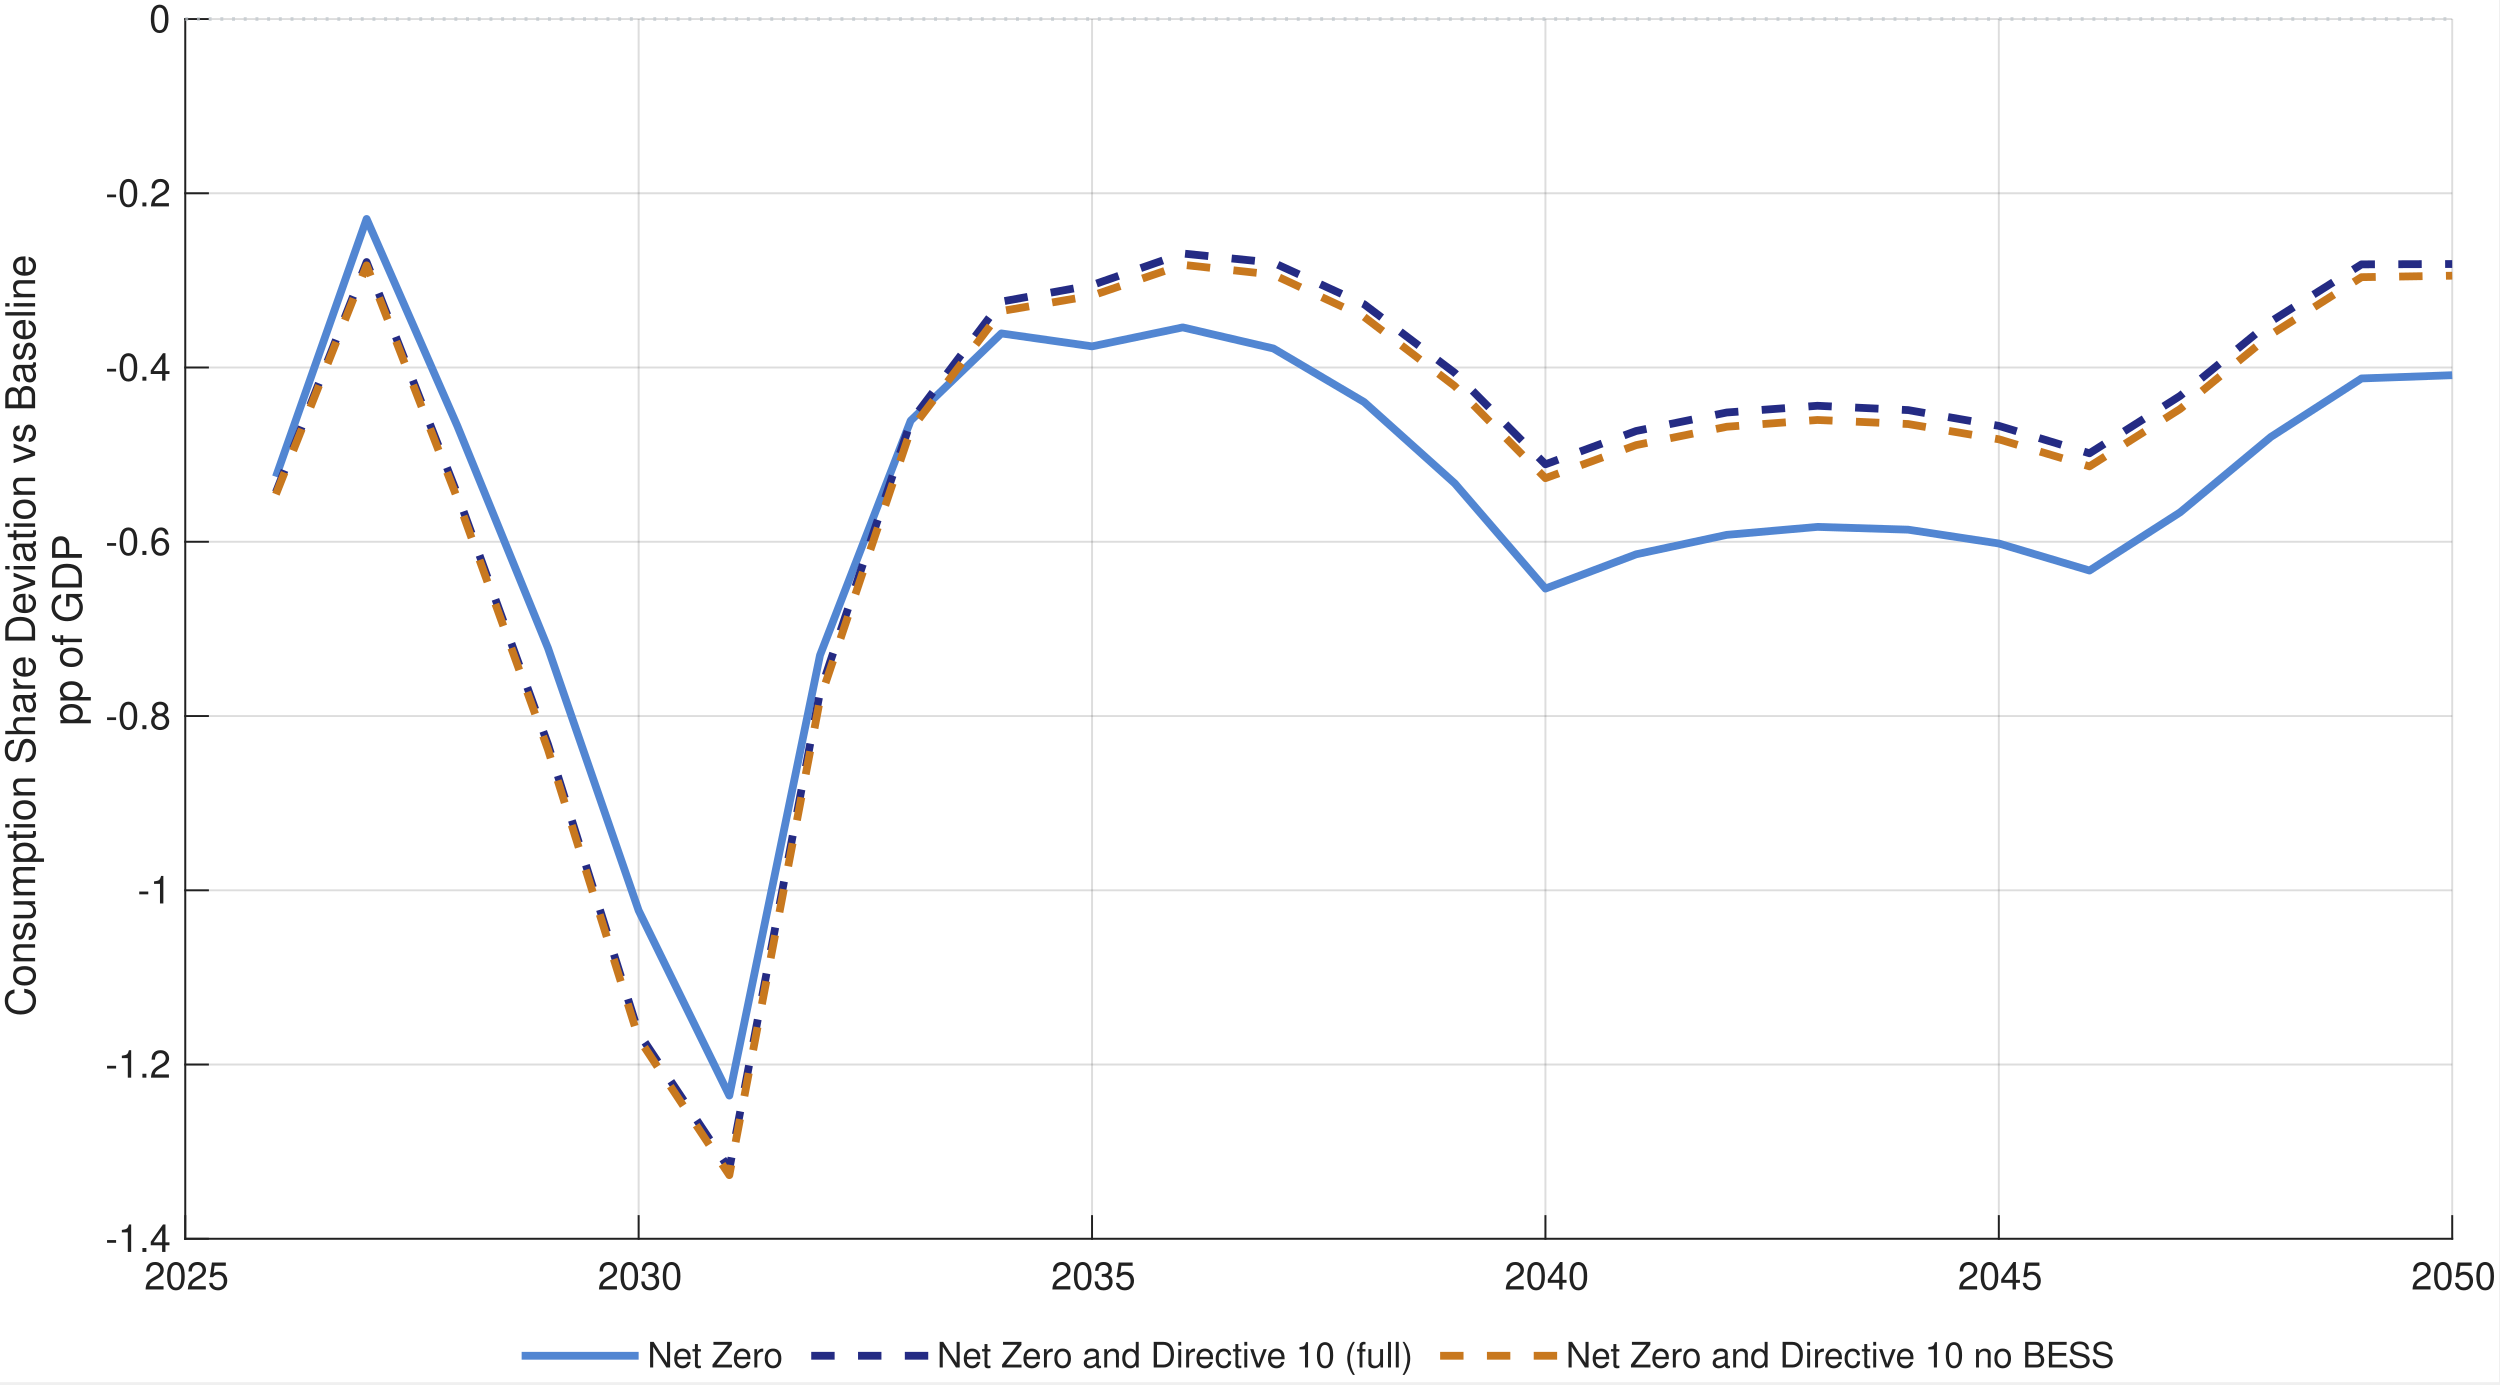
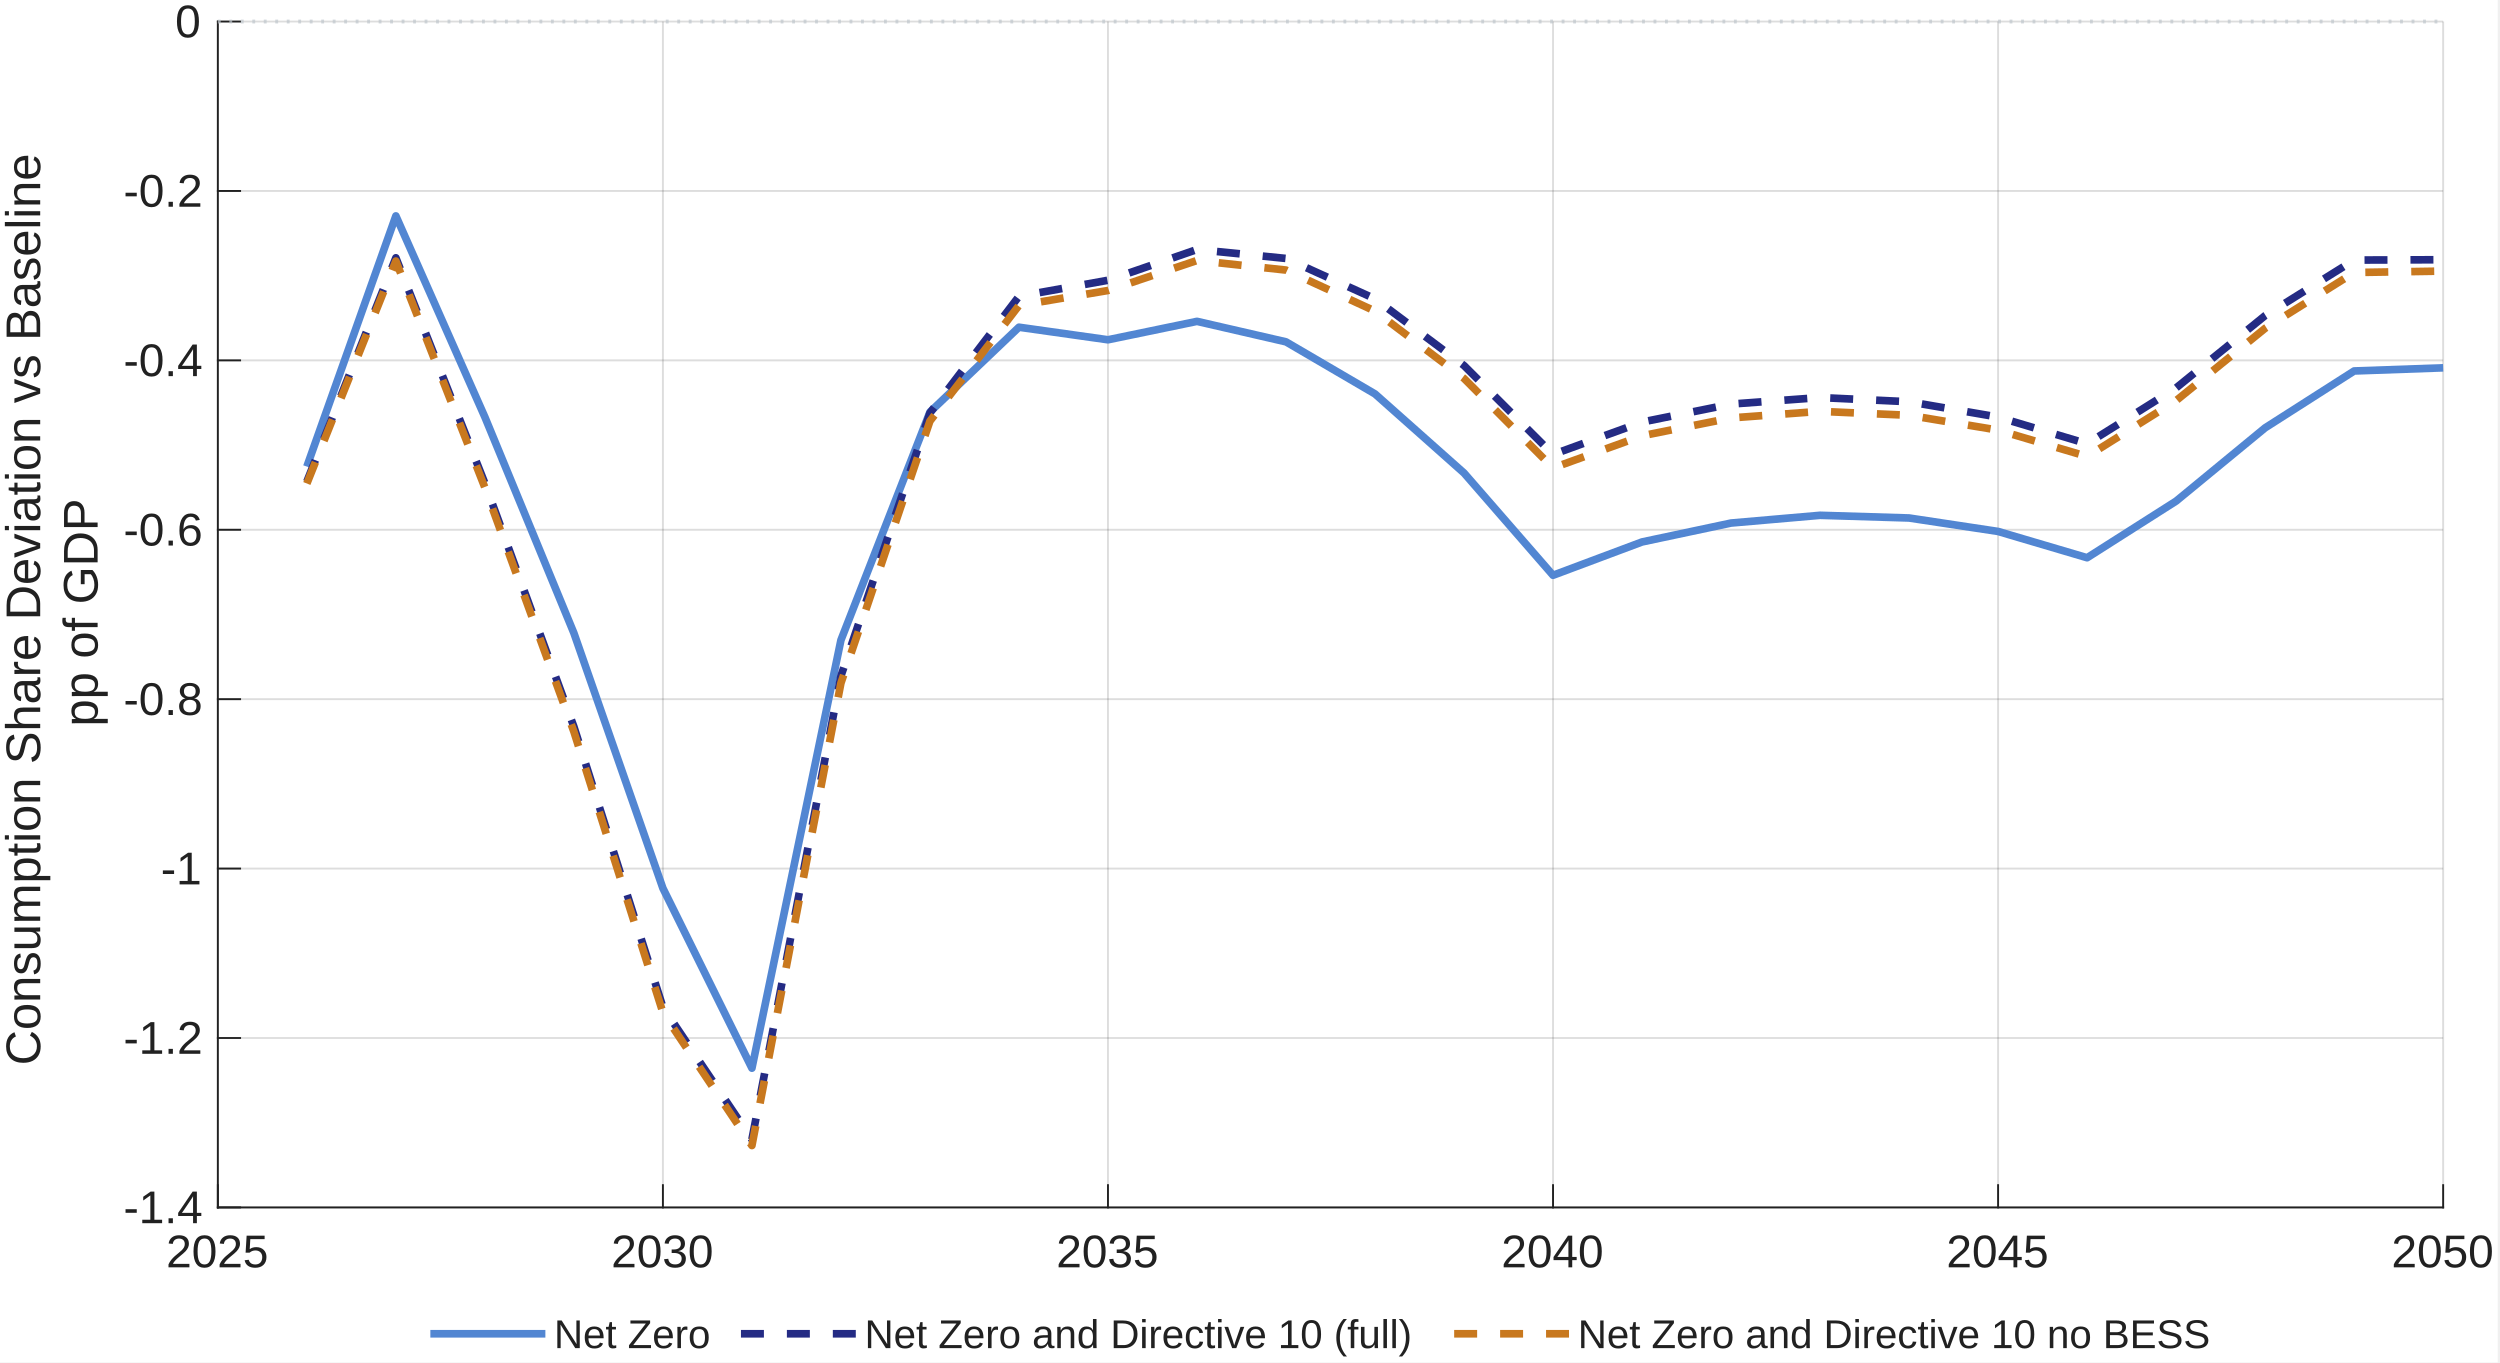
- <svg xmlns="http://www.w3.org/2000/svg" width="226.131mm" height="125.236mm" viewBox="0 0 641 355" version="1.2" baseProfile="tiny">
+ <svg xmlns="http://www.w3.org/2000/svg" width="230.364mm" height="125.589mm" viewBox="0 0 653 356" version="1.2" baseProfile="tiny">
  <defs>
</defs>
  <g fill="none" stroke="black" stroke-width="1" fill-rule="evenodd" stroke-linecap="square" stroke-linejoin="bevel">
-     <g fill="#ffffff" fill-opacity="1" stroke="none" transform="matrix(0.75,0,0,0.75,-50.001,-23.625)" font-family="MS Shell Dlg 2" font-size="8.25" font-weight="400" font-style="normal">
-       <path vector-effect="none" fill-rule="evenodd" d="M65,30 L921,30 L921,504 L65,504 L65,30" />
+     <g fill="#ffffff" fill-opacity="1" stroke="none" transform="matrix(0.75,0,0,0.75,-40.5988,-22.875)" font-family="MS Shell Dlg 2" font-size="8.25" font-weight="400" font-style="normal">
+       <path vector-effect="none" fill-rule="evenodd" d="M53,29 L924,29 L924,505 L53,505 L53,29" />
    </g>
-     <g fill="#ffffff" fill-opacity="1" stroke="none" transform="matrix(7.5e-05,0,0,7.5e-05,-50.001,-23.625)" font-family="MS Shell Dlg 2" font-size="8.25" font-weight="400" font-style="normal">
-       <path vector-effect="none" fill-rule="evenodd" d="M1.3e+06,380000 L1.3e+06,4.55e+06 L9.05e+06,4.55e+06 L9.05e+06,380000 L1.3e+06,380000" />
+     <g fill="#ffffff" fill-opacity="1" stroke="none" transform="matrix(7.5e-05,0,0,7.5e-05,-40.5988,-22.875)" font-family="MS Shell Dlg 2" font-size="8.25" font-weight="400" font-style="normal">
+       <path vector-effect="none" fill-rule="evenodd" d="M1.3e+06,380000 L1.3e+06,4.51e+06 L9.05e+06,4.51e+06 L9.05e+06,380000 L1.3e+06,380000" />
    </g>
-     <g fill="#212121" fill-opacity="0.149" stroke="#212121" stroke-opacity="0.149" stroke-width="0.667" stroke-linecap="butt" stroke-linejoin="round" transform="matrix(0.75,0,0,0.75,-50.001,-23.625)" font-family="MS Shell Dlg 2" font-size="8.25" font-weight="400" font-style="normal">
-       <polyline fill="none" vector-effect="none" points="130,38 130,455 " />
-       <polyline fill="none" vector-effect="none" points="285,38 285,455 " />
-       <polyline fill="none" vector-effect="none" points="440,38 440,455 " />
-       <polyline fill="none" vector-effect="none" points="595,38 595,455 " />
-       <polyline fill="none" vector-effect="none" points="750,38 750,455 " />
-       <polyline fill="none" vector-effect="none" points="905,38 905,455 " />
-       <polyline fill="none" vector-effect="none" points="130,455 905,455 " />
-       <polyline fill="none" vector-effect="none" points="130,395.429 905,395.429 " />
-       <polyline fill="none" vector-effect="none" points="130,335.857 905,335.857 " />
-       <polyline fill="none" vector-effect="none" points="130,276.286 905,276.286 " />
-       <polyline fill="none" vector-effect="none" points="130,216.714 905,216.714 " />
-       <polyline fill="none" vector-effect="none" points="130,157.143 905,157.143 " />
-       <polyline fill="none" vector-effect="none" points="130,97.571 905,97.571 " />
+     <g fill="#212121" fill-opacity="0.149" stroke="#212121" stroke-opacity="0.149" stroke-width="0.667" stroke-linecap="butt" stroke-linejoin="round" transform="matrix(0.75,0,0,0.75,-40.5988,-22.875)" font-family="MS Shell Dlg 2" font-size="8.25" font-weight="400" font-style="normal">
+       <polyline fill="none" vector-effect="none" points="130,38 130,451 " />
+       <polyline fill="none" vector-effect="none" points="285,38 285,451 " />
+       <polyline fill="none" vector-effect="none" points="440,38 440,451 " />
+       <polyline fill="none" vector-effect="none" points="595,38 595,451 " />
+       <polyline fill="none" vector-effect="none" points="750,38 750,451 " />
+       <polyline fill="none" vector-effect="none" points="905,38 905,451 " />
+       <polyline fill="none" vector-effect="none" points="130,451 905,451 " />
+       <polyline fill="none" vector-effect="none" points="130,392 905,392 " />
+       <polyline fill="none" vector-effect="none" points="130,333 905,333 " />
+       <polyline fill="none" vector-effect="none" points="130,274 905,274 " />
+       <polyline fill="none" vector-effect="none" points="130,215 905,215 " />
+       <polyline fill="none" vector-effect="none" points="130,156 905,156 " />
+       <polyline fill="none" vector-effect="none" points="130,97 905,97 " />
      <polyline fill="none" vector-effect="none" points="130,38 905,38 " />
    </g>
-     <g fill="#212121" fill-opacity="1" stroke="#212121" stroke-opacity="1" stroke-width="0.667" stroke-linecap="square" stroke-linejoin="round" transform="matrix(0.75,0,0,0.75,-50.001,-23.625)" font-family="MS Shell Dlg 2" font-size="8.25" font-weight="400" font-style="normal">
-       <polyline fill="none" vector-effect="none" points="130,455 905,455 " />
-       <polyline fill="none" vector-effect="none" points="130,455 130,447.25 " />
-       <polyline fill="none" vector-effect="none" points="285,455 285,447.25 " />
-       <polyline fill="none" vector-effect="none" points="440,455 440,447.25 " />
-       <polyline fill="none" vector-effect="none" points="595,455 595,447.25 " />
-       <polyline fill="none" vector-effect="none" points="750,455 750,447.25 " />
-       <polyline fill="none" vector-effect="none" points="905,455 905,447.25 " />
+     <g fill="#212121" fill-opacity="1" stroke="#212121" stroke-opacity="1" stroke-width="0.667" stroke-linecap="square" stroke-linejoin="round" transform="matrix(0.75,0,0,0.75,-40.5988,-22.875)" font-family="MS Shell Dlg 2" font-size="8.25" font-weight="400" font-style="normal">
+       <polyline fill="none" vector-effect="none" points="130,451 905,451 " />
+       <polyline fill="none" vector-effect="none" points="130,451 130,443.25 " />
+       <polyline fill="none" vector-effect="none" points="285,451 285,443.25 " />
+       <polyline fill="none" vector-effect="none" points="440,451 440,443.25 " />
+       <polyline fill="none" vector-effect="none" points="595,451 595,443.25 " />
+       <polyline fill="none" vector-effect="none" points="750,451 750,443.25 " />
+       <polyline fill="none" vector-effect="none" points="905,451 905,443.25 " />
    </g>
-     <g fill="#212121" fill-opacity="1" stroke="#212121" stroke-opacity="1" stroke-width="1" stroke-linecap="square" stroke-linejoin="bevel" transform="matrix(0.75,0,0,0.75,36.999,330.625)" font-family="Helvetica" font-size="13" font-weight="400" font-style="normal">
-       <text fill="#212121" fill-opacity="1" stroke="none" xml:space="preserve" x="0" y="0" font-family="Helvetica" font-size="13" font-weight="400" font-style="normal">2025</text>
+     <g fill="#212121" fill-opacity="1" stroke="#212121" stroke-opacity="1" stroke-width="1" stroke-linecap="square" stroke-linejoin="bevel" transform="matrix(0.75,0,0,0.75,43.4012,331.025)" font-family="Arial" font-size="16" font-weight="400" font-style="normal">
+       <text fill="#212121" fill-opacity="1" stroke="none" xml:space="preserve" x="0" y="0" font-family="Arial" font-size="16" font-weight="400" font-style="normal">2025</text>
    </g>
-     <g fill="#212121" fill-opacity="1" stroke="#212121" stroke-opacity="1" stroke-width="1" stroke-linecap="square" stroke-linejoin="bevel" transform="matrix(0.75,0,0,0.75,153.249,330.625)" font-family="Helvetica" font-size="13" font-weight="400" font-style="normal">
-       <text fill="#212121" fill-opacity="1" stroke="none" xml:space="preserve" x="0" y="0" font-family="Helvetica" font-size="13" font-weight="400" font-style="normal">2030</text>
+     <g fill="#212121" fill-opacity="1" stroke="#212121" stroke-opacity="1" stroke-width="1" stroke-linecap="square" stroke-linejoin="bevel" transform="matrix(0.75,0,0,0.75,159.651,331.025)" font-family="Arial" font-size="16" font-weight="400" font-style="normal">
+       <text fill="#212121" fill-opacity="1" stroke="none" xml:space="preserve" x="0" y="0" font-family="Arial" font-size="16" font-weight="400" font-style="normal">2030</text>
    </g>
-     <g fill="#212121" fill-opacity="1" stroke="#212121" stroke-opacity="1" stroke-width="1" stroke-linecap="square" stroke-linejoin="bevel" transform="matrix(0.75,0,0,0.75,269.499,330.625)" font-family="Helvetica" font-size="13" font-weight="400" font-style="normal">
-       <text fill="#212121" fill-opacity="1" stroke="none" xml:space="preserve" x="0" y="0" font-family="Helvetica" font-size="13" font-weight="400" font-style="normal">2035</text>
+     <g fill="#212121" fill-opacity="1" stroke="#212121" stroke-opacity="1" stroke-width="1" stroke-linecap="square" stroke-linejoin="bevel" transform="matrix(0.75,0,0,0.75,275.901,331.025)" font-family="Arial" font-size="16" font-weight="400" font-style="normal">
+       <text fill="#212121" fill-opacity="1" stroke="none" xml:space="preserve" x="0" y="0" font-family="Arial" font-size="16" font-weight="400" font-style="normal">2035</text>
    </g>
-     <g fill="#212121" fill-opacity="1" stroke="#212121" stroke-opacity="1" stroke-width="1" stroke-linecap="square" stroke-linejoin="bevel" transform="matrix(0.75,0,0,0.75,385.749,330.625)" font-family="Helvetica" font-size="13" font-weight="400" font-style="normal">
-       <text fill="#212121" fill-opacity="1" stroke="none" xml:space="preserve" x="0" y="0" font-family="Helvetica" font-size="13" font-weight="400" font-style="normal">2040</text>
+     <g fill="#212121" fill-opacity="1" stroke="#212121" stroke-opacity="1" stroke-width="1" stroke-linecap="square" stroke-linejoin="bevel" transform="matrix(0.75,0,0,0.75,392.151,331.025)" font-family="Arial" font-size="16" font-weight="400" font-style="normal">
+       <text fill="#212121" fill-opacity="1" stroke="none" xml:space="preserve" x="0" y="0" font-family="Arial" font-size="16" font-weight="400" font-style="normal">2040</text>
    </g>
-     <g fill="#212121" fill-opacity="1" stroke="#212121" stroke-opacity="1" stroke-width="1" stroke-linecap="square" stroke-linejoin="bevel" transform="matrix(0.75,0,0,0.75,501.999,330.625)" font-family="Helvetica" font-size="13" font-weight="400" font-style="normal">
-       <text fill="#212121" fill-opacity="1" stroke="none" xml:space="preserve" x="0" y="0" font-family="Helvetica" font-size="13" font-weight="400" font-style="normal">2045</text>
+     <g fill="#212121" fill-opacity="1" stroke="#212121" stroke-opacity="1" stroke-width="1" stroke-linecap="square" stroke-linejoin="bevel" transform="matrix(0.75,0,0,0.75,508.401,331.025)" font-family="Arial" font-size="16" font-weight="400" font-style="normal">
+       <text fill="#212121" fill-opacity="1" stroke="none" xml:space="preserve" x="0" y="0" font-family="Arial" font-size="16" font-weight="400" font-style="normal">2045</text>
    </g>
-     <g fill="#212121" fill-opacity="1" stroke="#212121" stroke-opacity="1" stroke-width="1" stroke-linecap="square" stroke-linejoin="bevel" transform="matrix(0.75,0,0,0.75,618.249,330.625)" font-family="Helvetica" font-size="13" font-weight="400" font-style="normal">
-       <text fill="#212121" fill-opacity="1" stroke="none" xml:space="preserve" x="0" y="0" font-family="Helvetica" font-size="13" font-weight="400" font-style="normal">2050</text>
+     <g fill="#212121" fill-opacity="1" stroke="#212121" stroke-opacity="1" stroke-width="1" stroke-linecap="square" stroke-linejoin="bevel" transform="matrix(0.75,0,0,0.75,624.651,331.025)" font-family="Arial" font-size="16" font-weight="400" font-style="normal">
+       <text fill="#212121" fill-opacity="1" stroke="none" xml:space="preserve" x="0" y="0" font-family="Arial" font-size="16" font-weight="400" font-style="normal">2050</text>
    </g>
-     <g fill="#212121" fill-opacity="1" stroke="#212121" stroke-opacity="1" stroke-width="1" stroke-linecap="square" stroke-linejoin="bevel" transform="matrix(0,-0.75,0.75,0,9.00001,260.625)" font-family="Helvetica" font-size="14" font-weight="400" font-style="normal">
-       <text fill="#212121" fill-opacity="1" stroke="none" xml:space="preserve" x="0" y="0" font-family="Helvetica" font-size="14" font-weight="400" font-style="normal">Consumption Share Deviation vs Baseline</text>
+     <g fill="#212121" fill-opacity="1" stroke="#212121" stroke-opacity="1" stroke-width="1" stroke-linecap="square" stroke-linejoin="bevel" transform="matrix(0,-0.75,0.75,0,10.5,278.25)" font-family="Arial" font-size="17" font-weight="400" font-style="normal">
+       <text fill="#212121" fill-opacity="1" stroke="none" xml:space="preserve" x="0" y="0" font-family="Arial" font-size="17" font-weight="400" font-style="normal">Consumption Share Deviation vs Baseline</text>
    </g>
-     <g fill="#212121" fill-opacity="1" stroke="#212121" stroke-opacity="1" stroke-width="1" stroke-linecap="square" stroke-linejoin="bevel" transform="matrix(0,-0.75,0.75,0,21,186)" font-family="Helvetica" font-size="14" font-weight="400" font-style="normal">
-       <text fill="#212121" fill-opacity="1" stroke="none" xml:space="preserve" x="0" y="0" font-family="Helvetica" font-size="14" font-weight="400" font-style="normal">pp of GDP</text>
+     <g fill="#212121" fill-opacity="1" stroke="#212121" stroke-opacity="1" stroke-width="1" stroke-linecap="square" stroke-linejoin="bevel" transform="matrix(0,-0.75,0.75,0,25.5,189.75)" font-family="Arial" font-size="17" font-weight="400" font-style="normal">
+       <text fill="#212121" fill-opacity="1" stroke="none" xml:space="preserve" x="0" y="0" font-family="Arial" font-size="17" font-weight="400" font-style="normal">pp of GDP</text>
    </g>
-     <g fill="#212121" fill-opacity="1" stroke="#212121" stroke-opacity="1" stroke-width="0.667" stroke-linecap="square" stroke-linejoin="round" transform="matrix(0.75,0,0,0.75,-50.001,-23.625)" font-family="Helvetica" font-size="14" font-weight="400" font-style="normal">
-       <polyline fill="none" vector-effect="none" points="130,455 130,38 " />
-       <polyline fill="none" vector-effect="none" points="130,455 137.75,455 " />
-       <polyline fill="none" vector-effect="none" points="130,395.429 137.75,395.429 " />
-       <polyline fill="none" vector-effect="none" points="130,335.857 137.75,335.857 " />
-       <polyline fill="none" vector-effect="none" points="130,276.286 137.75,276.286 " />
-       <polyline fill="none" vector-effect="none" points="130,216.714 137.75,216.714 " />
-       <polyline fill="none" vector-effect="none" points="130,157.143 137.75,157.143 " />
-       <polyline fill="none" vector-effect="none" points="130,97.571 137.75,97.571 " />
+     <g fill="#212121" fill-opacity="1" stroke="#212121" stroke-opacity="1" stroke-width="0.667" stroke-linecap="square" stroke-linejoin="round" transform="matrix(0.75,0,0,0.75,-40.5988,-22.875)" font-family="Arial" font-size="17" font-weight="400" font-style="normal">
+       <polyline fill="none" vector-effect="none" points="130,451 130,38 " />
+       <polyline fill="none" vector-effect="none" points="130,451 137.75,451 " />
+       <polyline fill="none" vector-effect="none" points="130,392 137.75,392 " />
+       <polyline fill="none" vector-effect="none" points="130,333 137.75,333 " />
+       <polyline fill="none" vector-effect="none" points="130,274 137.75,274 " />
+       <polyline fill="none" vector-effect="none" points="130,215 137.75,215 " />
+       <polyline fill="none" vector-effect="none" points="130,156 137.75,156 " />
+       <polyline fill="none" vector-effect="none" points="130,97 137.75,97 " />
      <polyline fill="none" vector-effect="none" points="130,38 137.75,38 " />
    </g>
-     <g fill="#212121" fill-opacity="1" stroke="#212121" stroke-opacity="1" stroke-width="1" stroke-linecap="square" stroke-linejoin="bevel" transform="matrix(0.75,0,0,0.75,27.0001,321)" font-family="Helvetica" font-size="13" font-weight="400" font-style="normal">
-       <text fill="#212121" fill-opacity="1" stroke="none" xml:space="preserve" x="0" y="0" font-family="Helvetica" font-size="13" font-weight="400" font-style="normal">-1.4</text>
+     <g fill="#212121" fill-opacity="1" stroke="#212121" stroke-opacity="1" stroke-width="1" stroke-linecap="square" stroke-linejoin="bevel" transform="matrix(0.75,0,0,0.75,32.2521,319.5)" font-family="Arial" font-size="16" font-weight="400" font-style="normal">
+       <text fill="#212121" fill-opacity="1" stroke="none" xml:space="preserve" x="0" y="0" font-family="Arial" font-size="16" font-weight="400" font-style="normal">-1.4</text>
    </g>
-     <g fill="#212121" fill-opacity="1" stroke="#212121" stroke-opacity="1" stroke-width="1" stroke-linecap="square" stroke-linejoin="bevel" transform="matrix(0.75,0,0,0.75,27.0001,276.321)" font-family="Helvetica" font-size="13" font-weight="400" font-style="normal">
-       <text fill="#212121" fill-opacity="1" stroke="none" xml:space="preserve" x="0" y="0" font-family="Helvetica" font-size="13" font-weight="400" font-style="normal">-1.2</text>
+     <g fill="#212121" fill-opacity="1" stroke="#212121" stroke-opacity="1" stroke-width="1" stroke-linecap="square" stroke-linejoin="bevel" transform="matrix(0.75,0,0,0.75,32.2521,275.25)" font-family="Arial" font-size="16" font-weight="400" font-style="normal">
+       <text fill="#212121" fill-opacity="1" stroke="none" xml:space="preserve" x="0" y="0" font-family="Arial" font-size="16" font-weight="400" font-style="normal">-1.2</text>
    </g>
-     <g fill="#212121" fill-opacity="1" stroke="#212121" stroke-opacity="1" stroke-width="1" stroke-linecap="square" stroke-linejoin="bevel" transform="matrix(0.75,0,0,0.75,35.2501,231.643)" font-family="Helvetica" font-size="13" font-weight="400" font-style="normal">
-       <text fill="#212121" fill-opacity="1" stroke="none" xml:space="preserve" x="0" y="0" font-family="Helvetica" font-size="13" font-weight="400" font-style="normal">-1</text>
+     <g fill="#212121" fill-opacity="1" stroke="#212121" stroke-opacity="1" stroke-width="1" stroke-linecap="square" stroke-linejoin="bevel" transform="matrix(0.75,0,0,0.75,42.0021,231)" font-family="Arial" font-size="16" font-weight="400" font-style="normal">
+       <text fill="#212121" fill-opacity="1" stroke="none" xml:space="preserve" x="0" y="0" font-family="Arial" font-size="16" font-weight="400" font-style="normal">-1</text>
    </g>
-     <g fill="#212121" fill-opacity="1" stroke="#212121" stroke-opacity="1" stroke-width="1" stroke-linecap="square" stroke-linejoin="bevel" transform="matrix(0.75,0,0,0.75,27.0001,186.964)" font-family="Helvetica" font-size="13" font-weight="400" font-style="normal">
-       <text fill="#212121" fill-opacity="1" stroke="none" xml:space="preserve" x="0" y="0" font-family="Helvetica" font-size="13" font-weight="400" font-style="normal">-0.8</text>
+     <g fill="#212121" fill-opacity="1" stroke="#212121" stroke-opacity="1" stroke-width="1" stroke-linecap="square" stroke-linejoin="bevel" transform="matrix(0.75,0,0,0.75,32.2521,186.75)" font-family="Arial" font-size="16" font-weight="400" font-style="normal">
+       <text fill="#212121" fill-opacity="1" stroke="none" xml:space="preserve" x="0" y="0" font-family="Arial" font-size="16" font-weight="400" font-style="normal">-0.8</text>
    </g>
-     <g fill="#212121" fill-opacity="1" stroke="#212121" stroke-opacity="1" stroke-width="1" stroke-linecap="square" stroke-linejoin="bevel" transform="matrix(0.75,0,0,0.75,27.0001,142.286)" font-family="Helvetica" font-size="13" font-weight="400" font-style="normal">
-       <text fill="#212121" fill-opacity="1" stroke="none" xml:space="preserve" x="0" y="0" font-family="Helvetica" font-size="13" font-weight="400" font-style="normal">-0.6</text>
+     <g fill="#212121" fill-opacity="1" stroke="#212121" stroke-opacity="1" stroke-width="1" stroke-linecap="square" stroke-linejoin="bevel" transform="matrix(0.75,0,0,0.75,32.2521,142.5)" font-family="Arial" font-size="16" font-weight="400" font-style="normal">
+       <text fill="#212121" fill-opacity="1" stroke="none" xml:space="preserve" x="0" y="0" font-family="Arial" font-size="16" font-weight="400" font-style="normal">-0.6</text>
    </g>
-     <g fill="#212121" fill-opacity="1" stroke="#212121" stroke-opacity="1" stroke-width="1" stroke-linecap="square" stroke-linejoin="bevel" transform="matrix(0.75,0,0,0.75,27.0001,97.6071)" font-family="Helvetica" font-size="13" font-weight="400" font-style="normal">
-       <text fill="#212121" fill-opacity="1" stroke="none" xml:space="preserve" x="0" y="0" font-family="Helvetica" font-size="13" font-weight="400" font-style="normal">-0.4</text>
+     <g fill="#212121" fill-opacity="1" stroke="#212121" stroke-opacity="1" stroke-width="1" stroke-linecap="square" stroke-linejoin="bevel" transform="matrix(0.75,0,0,0.75,32.2521,98.25)" font-family="Arial" font-size="16" font-weight="400" font-style="normal">
+       <text fill="#212121" fill-opacity="1" stroke="none" xml:space="preserve" x="0" y="0" font-family="Arial" font-size="16" font-weight="400" font-style="normal">-0.4</text>
    </g>
-     <g fill="#212121" fill-opacity="1" stroke="#212121" stroke-opacity="1" stroke-width="1" stroke-linecap="square" stroke-linejoin="bevel" transform="matrix(0.75,0,0,0.75,27.0001,52.9286)" font-family="Helvetica" font-size="13" font-weight="400" font-style="normal">
-       <text fill="#212121" fill-opacity="1" stroke="none" xml:space="preserve" x="0" y="0" font-family="Helvetica" font-size="13" font-weight="400" font-style="normal">-0.2</text>
+     <g fill="#212121" fill-opacity="1" stroke="#212121" stroke-opacity="1" stroke-width="1" stroke-linecap="square" stroke-linejoin="bevel" transform="matrix(0.75,0,0,0.75,32.2521,54)" font-family="Arial" font-size="16" font-weight="400" font-style="normal">
+       <text fill="#212121" fill-opacity="1" stroke="none" xml:space="preserve" x="0" y="0" font-family="Arial" font-size="16" font-weight="400" font-style="normal">-0.2</text>
    </g>
-     <g fill="#212121" fill-opacity="1" stroke="#212121" stroke-opacity="1" stroke-width="1" stroke-linecap="square" stroke-linejoin="bevel" transform="matrix(0.75,0,0,0.75,38.2501,8.25)" font-family="Helvetica" font-size="13" font-weight="400" font-style="normal">
-       <text fill="#212121" fill-opacity="1" stroke="none" xml:space="preserve" x="0" y="0" font-family="Helvetica" font-size="13" font-weight="400" font-style="normal">0</text>
+     <g fill="#212121" fill-opacity="1" stroke="#212121" stroke-opacity="1" stroke-width="1" stroke-linecap="square" stroke-linejoin="bevel" transform="matrix(0.75,0,0,0.75,45.7521,9.75)" font-family="Arial" font-size="16" font-weight="400" font-style="normal">
+       <text fill="#212121" fill-opacity="1" stroke="none" xml:space="preserve" x="0" y="0" font-family="Arial" font-size="16" font-weight="400" font-style="normal">0</text>
    </g>
-     <g fill="none" stroke="#5286d2" stroke-opacity="1" stroke-width="2.667" stroke-linecap="butt" stroke-linejoin="round" transform="matrix(0.75,0,0,0.75,-50.001,-23.625)" font-family="Helvetica" font-size="13" font-weight="400" font-style="normal">
-       <polyline fill="none" vector-effect="none" points="161,194.499 192,106.353 223,177.088 254,253.047 285,342.782 316,406.04 347,255.513 378,175.312 409,145.486 440,149.909 471,143.428 502,150.637 533,168.943 564,196.755 595,232.718 626,221 657,214.349 688,211.629 719,212.574 750,217.307 781,226.551 812,206.634 843,180.871 874,160.875 905,159.768 " />
+     <g fill="none" stroke="#5286d2" stroke-opacity="1" stroke-width="2.667" stroke-linecap="butt" stroke-linejoin="round" transform="matrix(0.75,0,0,0.75,-40.5988,-22.875)" font-family="Arial" font-size="16" font-weight="400" font-style="normal">
+       <polyline fill="none" vector-effect="none" points="161,192.998 192,105.697 223,175.754 254,250.984 285,339.859 316,402.509 347,253.426 378,173.994 409,144.455 440,148.835 471,142.417 502,149.556 533,167.687 564,195.232 595,230.85 626,219.244 657,212.658 688,209.964 719,210.9 750,215.587 781,224.742 812,205.017 843,179.5 874,159.697 905,158.6 " />
    </g>
-     <g fill="none" stroke="#242b84" stroke-opacity="1" stroke-dasharray="8,8" stroke-dashoffset="0" stroke-width="2.667" stroke-linecap="butt" stroke-linejoin="round" transform="matrix(0.75,0,0,0.75,-50.001,-23.625)" font-family="Helvetica" font-size="13" font-weight="400" font-style="normal">
-       <polyline fill="none" vector-effect="none" points="161,199.755 192,121.084 223,200.373 254,285.97 285,384.61 316,431.103 347,268.143 378,175.654 409,134.62 440,128.974 471,118.166 502,121.309 533,135.506 564,158.972 595,190.232 626,178.844 657,172.52 688,170.219 719,171.697 750,177.09 781,186.464 812,166.827 843,141.409 874,121.876 905,121.755 " />
+     <g fill="none" stroke="#242b84" stroke-opacity="1" stroke-dasharray="8,8" stroke-dashoffset="0" stroke-width="2.667" stroke-linecap="butt" stroke-linejoin="round" transform="matrix(0.75,0,0,0.75,-40.5988,-22.875)" font-family="Arial" font-size="16" font-weight="400" font-style="normal">
+       <polyline fill="none" vector-effect="none" points="161,198.203 192,120.287 223,198.816 254,283.591 285,381.285 316,427.332 347,265.935 378,174.333 409,133.694 440,128.102 471,117.397 502,120.509 533,134.571 564,157.811 595,188.772 626,177.493 657,171.229 688,168.951 719,170.415 750,175.755 781,185.04 812,165.591 843,140.417 874,121.072 905,120.952 " />
    </g>
-     <g fill="none" stroke="#c8781e" stroke-opacity="1" stroke-dasharray="8,8" stroke-dashoffset="0" stroke-width="2.667" stroke-linecap="butt" stroke-linejoin="round" transform="matrix(0.75,0,0,0.75,-50.001,-23.625)" font-family="Helvetica" font-size="13" font-weight="400" font-style="normal">
-       <polyline fill="none" vector-effect="none" points="161,200.453 192,122.226 223,201.878 254,287.727 285,386.487 316,433.244 347,270.625 378,178.498 409,137.846 440,132.578 471,122.02 502,125.398 533,139.818 564,163.498 595,194.971 626,183.674 657,177.39 688,175.074 719,176.463 750,181.677 781,190.942 812,171.298 843,145.879 874,126.252 905,125.754 " />
+     <g fill="none" stroke="#c8781e" stroke-opacity="1" stroke-dasharray="8,8" stroke-dashoffset="0" stroke-width="2.667" stroke-linecap="butt" stroke-linejoin="round" transform="matrix(0.75,0,0,0.75,-40.5988,-22.875)" font-family="Arial" font-size="16" font-weight="400" font-style="normal">
+       <polyline fill="none" vector-effect="none" points="161,198.895 192,121.418 223,200.306 254,285.331 285,383.144 316,429.453 347,268.394 378,177.15 409,136.888 440,131.671 471,121.214 502,124.56 533,138.841 564,162.295 595,193.465 626,182.276 657,176.053 688,173.759 719,175.135 750,180.299 781,189.475 812,170.02 843,144.844 874,125.406 905,124.912 " />
    </g>
-     <g fill="#c0c7cd" fill-opacity="0.702" stroke="#c0c7cd" stroke-opacity="0.702" stroke-dasharray="1,3" stroke-dashoffset="0" stroke-width="1.333" stroke-linecap="butt" stroke-linejoin="round" transform="matrix(0.75,0,0,0.75,-50.001,-23.625)" font-family="Helvetica" font-size="13" font-weight="400" font-style="normal">
+     <g fill="#c0c7cd" fill-opacity="0.702" stroke="#c0c7cd" stroke-opacity="0.702" stroke-dasharray="1,3" stroke-dashoffset="0" stroke-width="1.333" stroke-linecap="butt" stroke-linejoin="round" transform="matrix(0.75,0,0,0.75,-40.5988,-22.875)" font-family="Arial" font-size="16" font-weight="400" font-style="normal">
      <polyline fill="none" vector-effect="none" points="130,38 905,38 " />
    </g>
-     <g fill="#5286d2" fill-opacity="1" stroke="#5286d2" stroke-opacity="1" stroke-width="2.667" stroke-linecap="butt" stroke-linejoin="round" transform="matrix(0.75,0,0,0.75,-50.001,-23.625)" font-family="Helvetica" font-size="13" font-weight="400" font-style="normal">
-       <polyline fill="none" vector-effect="none" points="245,495 285,495 " />
+     <g fill="#5286d2" fill-opacity="1" stroke="#5286d2" stroke-opacity="1" stroke-width="2.667" stroke-linecap="butt" stroke-linejoin="round" transform="matrix(0.75,0,0,0.75,-40.5988,-22.875)" font-family="Arial" font-size="16" font-weight="400" font-style="normal">
+       <polyline fill="none" vector-effect="none" points="204.006,495 244.069,495 " />
    </g>
-     <g fill="#242b84" fill-opacity="1" stroke="#242b84" stroke-opacity="1" stroke-dasharray="8,8" stroke-dashoffset="0" stroke-width="2.667" stroke-linecap="butt" stroke-linejoin="round" transform="matrix(0.75,0,0,0.75,-50.001,-23.625)" font-family="Helvetica" font-size="13" font-weight="400" font-style="normal">
-       <polyline fill="none" vector-effect="none" points="344,495 384,495 " />
+     <g fill="#242b84" fill-opacity="1" stroke="#242b84" stroke-opacity="1" stroke-dasharray="8,8" stroke-dashoffset="0" stroke-width="2.667" stroke-linecap="butt" stroke-linejoin="round" transform="matrix(0.75,0,0,0.75,-40.5988,-22.875)" font-family="Arial" font-size="16" font-weight="400" font-style="normal">
+       <polyline fill="none" vector-effect="none" points="312.177,495 352.24,495 " />
    </g>
-     <g fill="#c8781e" fill-opacity="1" stroke="#c8781e" stroke-opacity="1" stroke-dasharray="8,8" stroke-dashoffset="0" stroke-width="2.667" stroke-linecap="butt" stroke-linejoin="round" transform="matrix(0.75,0,0,0.75,-50.001,-23.625)" font-family="Helvetica" font-size="13" font-weight="400" font-style="normal">
-       <polyline fill="none" vector-effect="none" points="559,495 599,495 " />
+     <g fill="#c8781e" fill-opacity="1" stroke="#c8781e" stroke-opacity="1" stroke-dasharray="8,8" stroke-dashoffset="0" stroke-width="2.667" stroke-linecap="butt" stroke-linejoin="round" transform="matrix(0.75,0,0,0.75,-40.5988,-22.875)" font-family="Arial" font-size="16" font-weight="400" font-style="normal">
+       <polyline fill="none" vector-effect="none" points="560.568,495 600.631,495 " />
    </g>
-     <g fill="#212121" fill-opacity="1" stroke="#212121" stroke-opacity="1" stroke-width="1" stroke-linecap="square" stroke-linejoin="bevel" transform="matrix(0.75,0,0,0.75,165.999,350.625)" font-family="Helvetica" font-size="12" font-weight="400" font-style="normal">
-       <text fill="#212121" fill-opacity="1" stroke="none" xml:space="preserve" x="0" y="0" font-family="Helvetica" font-size="12" font-weight="400" font-style="normal">Net Zero</text>
+     <g fill="#212121" fill-opacity="1" stroke="#212121" stroke-opacity="1" stroke-width="1" stroke-linecap="square" stroke-linejoin="bevel" transform="matrix(0.75,0,0,0.75,144.707,352.125)" font-family="Arial" font-size="14" font-weight="400" font-style="normal">
+       <text fill="#212121" fill-opacity="1" stroke="none" xml:space="preserve" x="0" y="0" font-family="Arial" font-size="14" font-weight="400" font-style="normal">Net Zero</text>
    </g>
-     <g fill="#212121" fill-opacity="1" stroke="#212121" stroke-opacity="1" stroke-width="1" stroke-linecap="square" stroke-linejoin="bevel" transform="matrix(0.75,0,0,0.75,240.249,350.625)" font-family="Helvetica" font-size="12" font-weight="400" font-style="normal">
-       <text fill="#212121" fill-opacity="1" stroke="none" xml:space="preserve" x="0" y="0" font-family="Helvetica" font-size="12" font-weight="400" font-style="normal">Net Zero and Directive 10 (full)</text>
+     <g fill="#212121" fill-opacity="1" stroke="#212121" stroke-opacity="1" stroke-width="1" stroke-linecap="square" stroke-linejoin="bevel" transform="matrix(0.75,0,0,0.75,225.835,352.125)" font-family="Arial" font-size="14" font-weight="400" font-style="normal">
+       <text fill="#212121" fill-opacity="1" stroke="none" xml:space="preserve" x="0" y="0" font-family="Arial" font-size="14" font-weight="400" font-style="normal">Net Zero and Directive 10 (full)</text>
    </g>
-     <g fill="#212121" fill-opacity="1" stroke="#212121" stroke-opacity="1" stroke-width="1" stroke-linecap="square" stroke-linejoin="bevel" transform="matrix(0.75,0,0,0.75,401.499,350.625)" font-family="Helvetica" font-size="12" font-weight="400" font-style="normal">
-       <text fill="#212121" fill-opacity="1" stroke="none" xml:space="preserve" x="0" y="0" font-family="Helvetica" font-size="12" font-weight="400" font-style="normal">Net Zero and Directive 10 no BESS</text>
+     <g fill="#212121" fill-opacity="1" stroke="#212121" stroke-opacity="1" stroke-width="1" stroke-linecap="square" stroke-linejoin="bevel" transform="matrix(0.75,0,0,0.75,412.128,352.125)" font-family="Arial" font-size="14" font-weight="400" font-style="normal">
+       <text fill="#212121" fill-opacity="1" stroke="none" xml:space="preserve" x="0" y="0" font-family="Arial" font-size="14" font-weight="400" font-style="normal">Net Zero and Directive 10 no BESS</text>
    </g>
  </g>
</svg>
